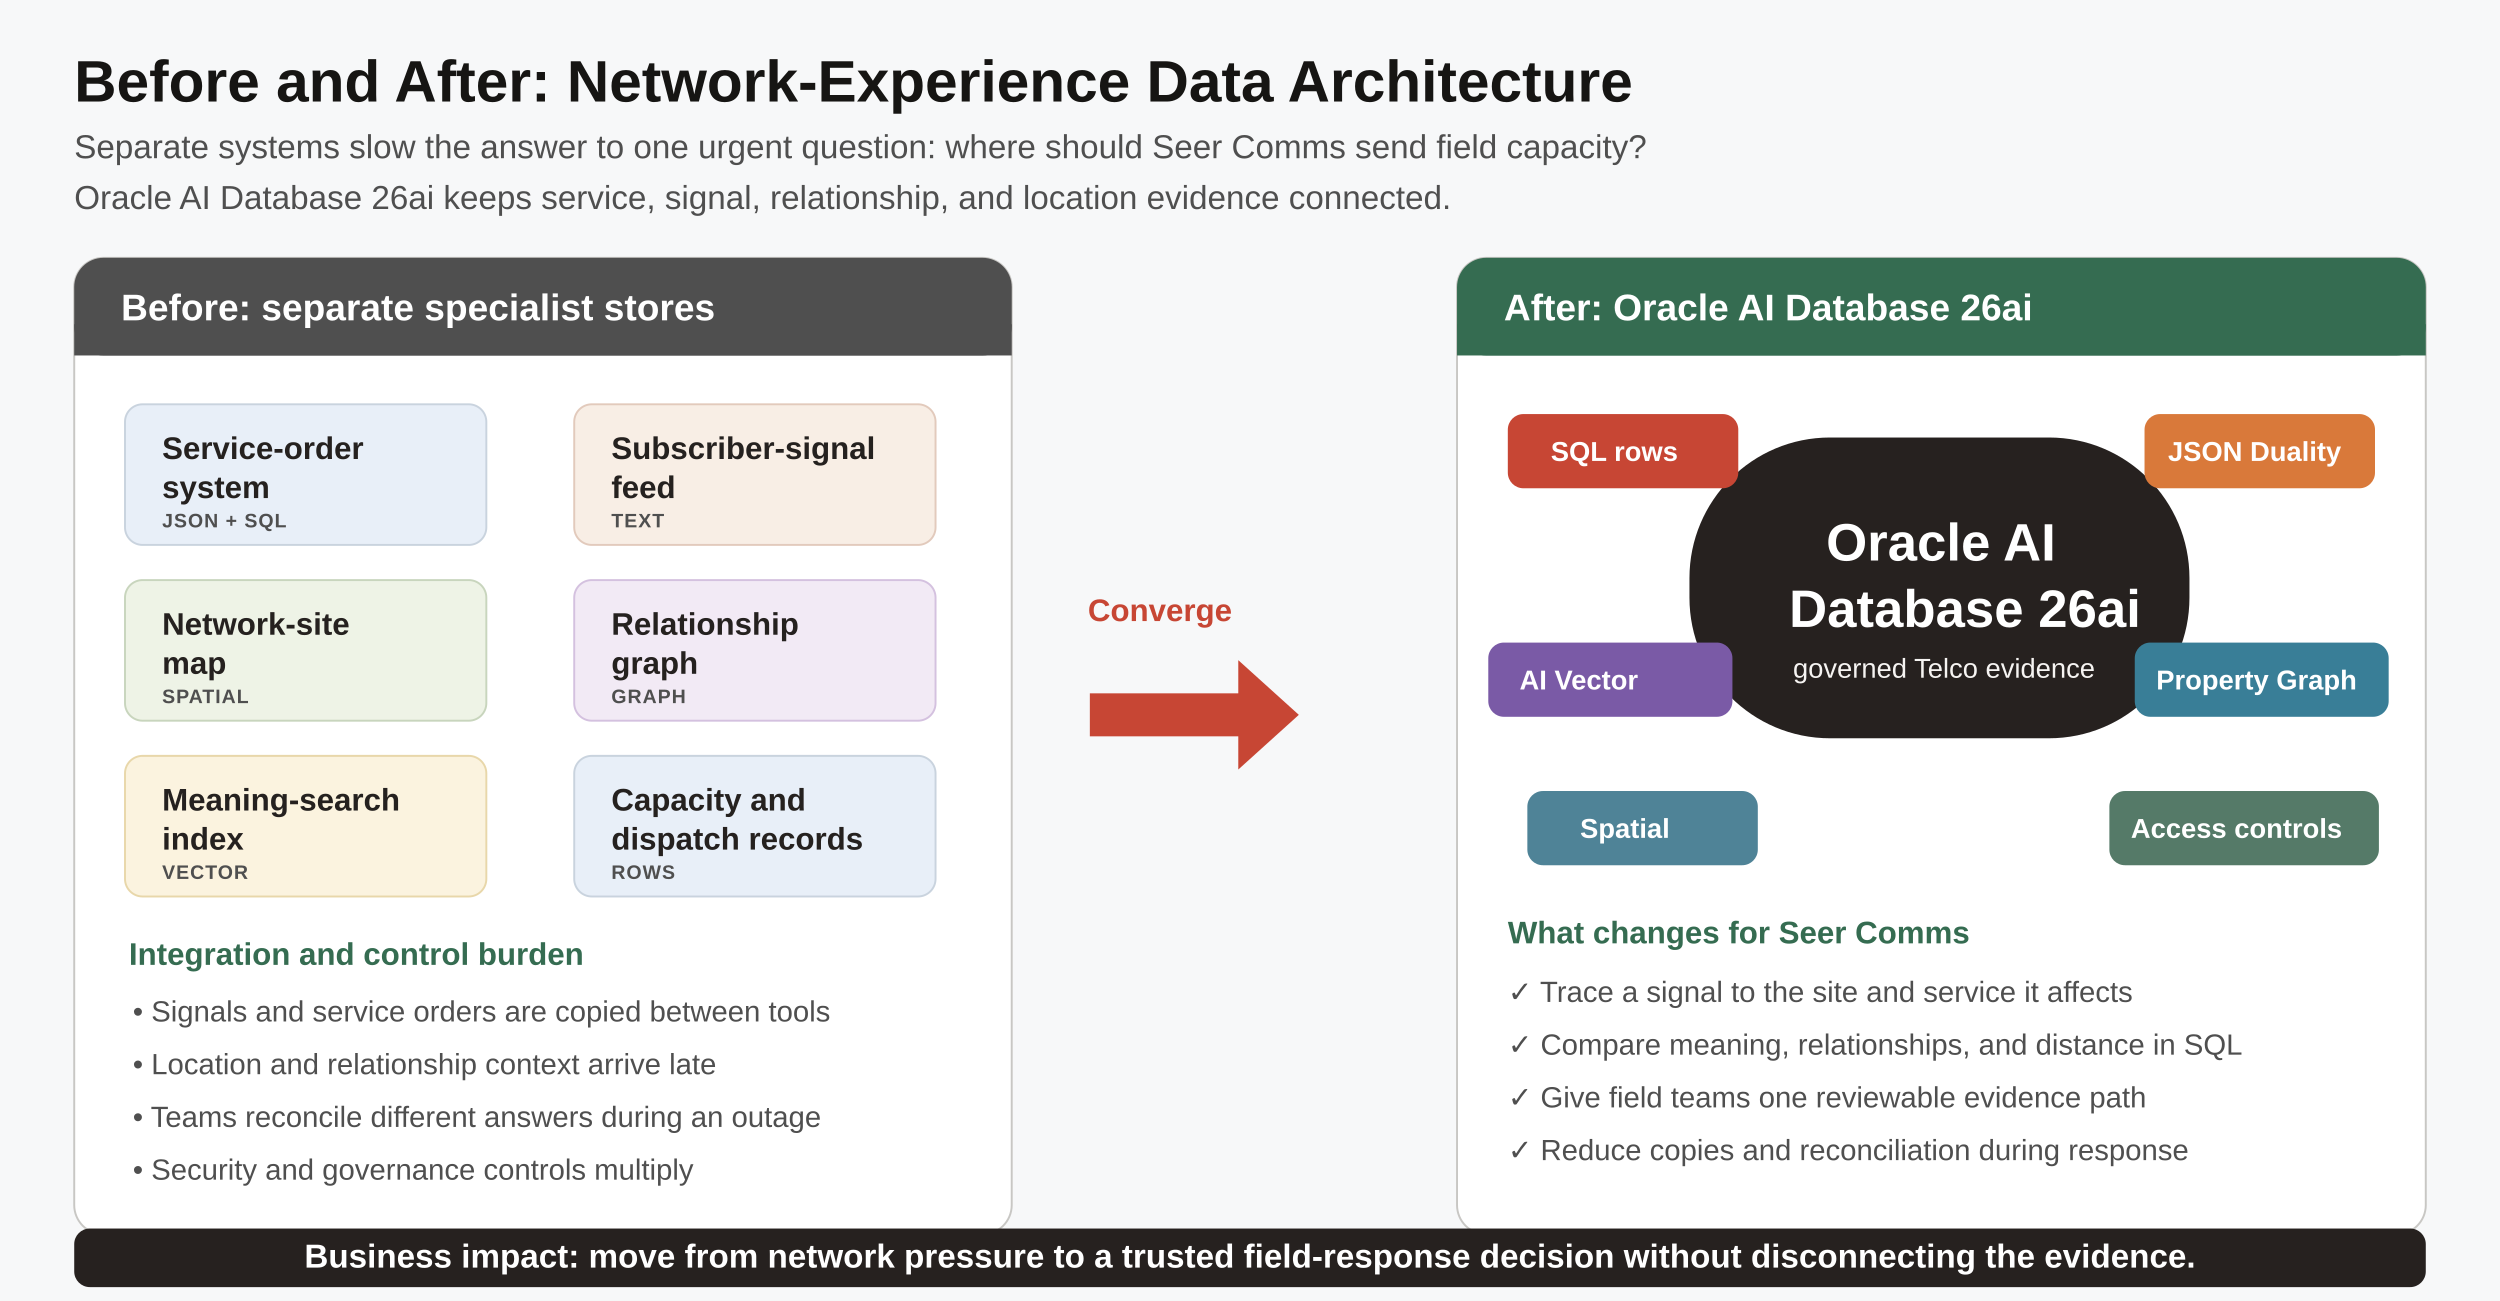
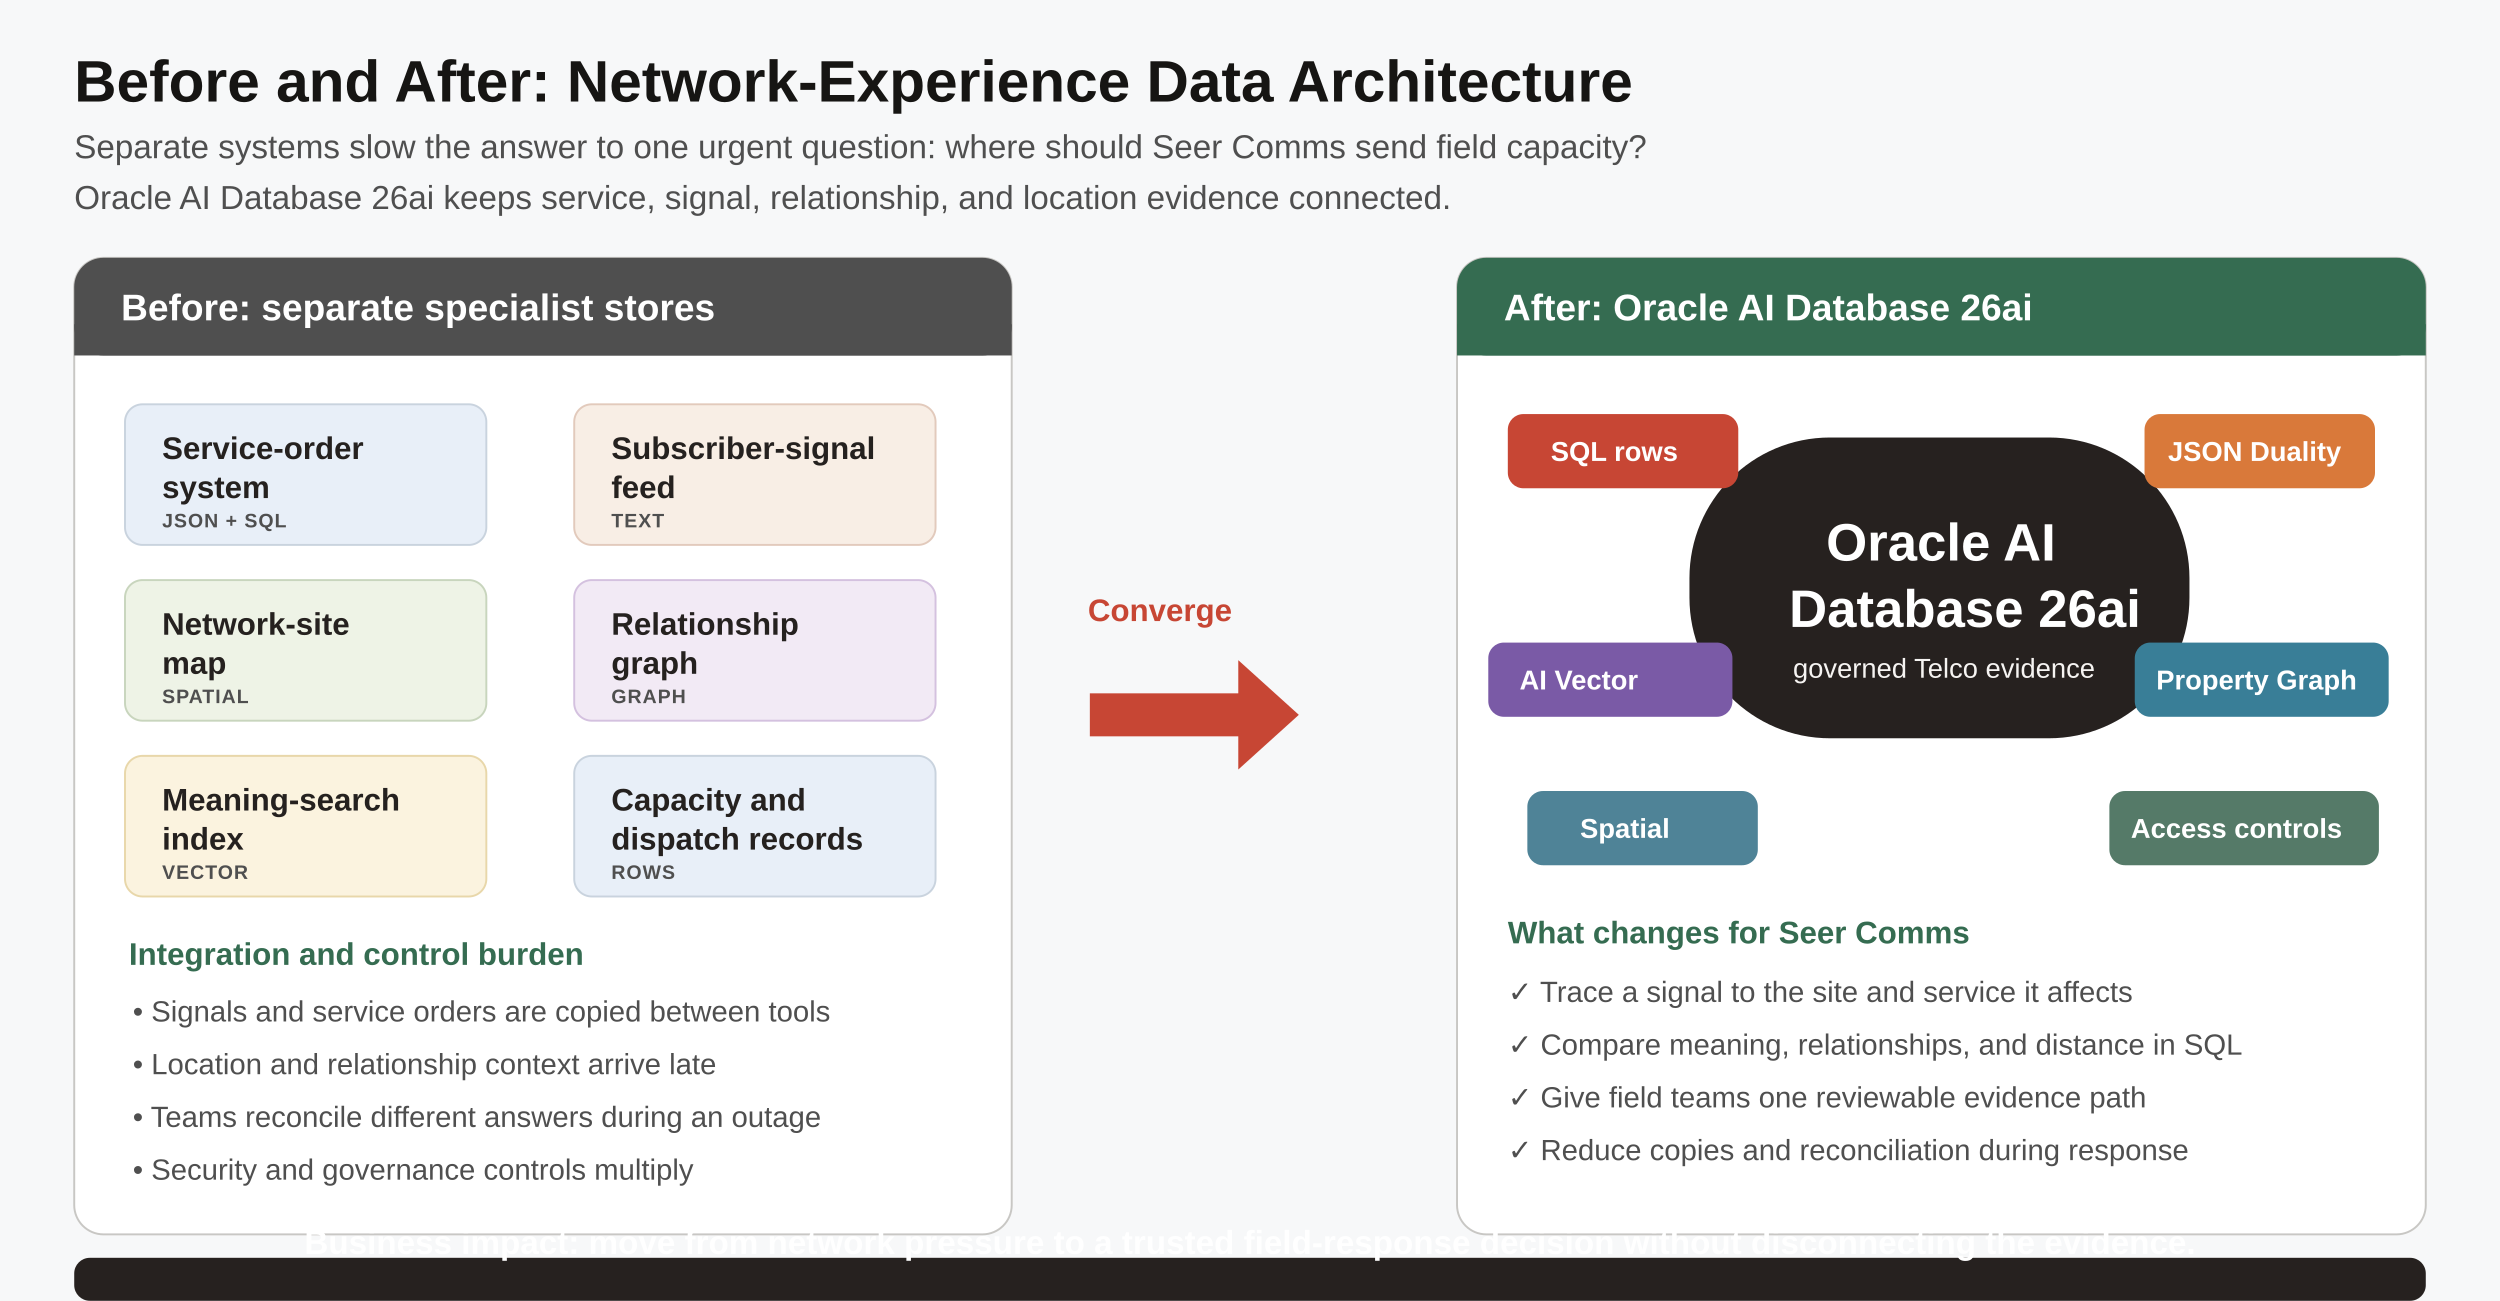
<svg xmlns="http://www.w3.org/2000/svg" width="1280" height="666" viewBox="0 0 1280 666" role="img" aria-labelledby="title desc">
  <style>
    .title{font:700 30px Arial,sans-serif;fill:#161513}.sub{font:17px Arial,sans-serif;fill:#4f4f4f}.bar{font:700 19px Arial,sans-serif;fill:#fff}.box{font:600 16px Arial,sans-serif;fill:#25211f}.chip{font:700 10px Arial,sans-serif;fill:#4f4f4f;letter-spacing:.5px}.head{font:700 16px Arial,sans-serif;fill:#356c51}.small{font:15px Arial,sans-serif;fill:#4f4f4f}.pill{font:700 14px Arial,sans-serif;fill:#fff}.db{font:700 27px Arial,sans-serif;fill:#fff}.footer{font:600 17px Arial,sans-serif;fill:#fff}
  </style>
  <rect width="1280" height="666" fill="#f7f8f9" />
  <text x="38" y="52" class="title">Before and After: Network-Experience Data Architecture</text>
  <text x="38" y="81" class="sub">Separate systems slow the answer to one urgent question: where should Seer Comms send field capacity?</text>
  <text x="38" y="107" class="sub">Oracle AI Database 26ai keeps service, signal, relationship, and location evidence connected.</text>
  <rect x="38" y="132" width="480" height="500" rx="15" fill="#fff" stroke="#c8c7c4" />
  <rect x="38" y="132" width="480" height="50" rx="15" fill="#4f4f4f" />
  <rect x="38" y="166" width="480" height="16" fill="#4f4f4f" />
  <text x="62" y="164" class="bar">Before: separate specialist stores</text>
  <g>
    <rect x="64" y="207" width="185" height="72" rx="9" fill="#e8eff8" stroke="#c9d3de" />
    <text x="83" y="235" class="box">Service-order</text>
    <text x="83" y="255" class="box">system</text>
    <text x="83" y="270" class="chip">JSON + SQL</text>
    <rect x="294" y="207" width="185" height="72" rx="9" fill="#f8eee5" stroke="#e2cabc" />
    <text x="313" y="235" class="box">Subscriber-signal</text>
    <text x="313" y="255" class="box">feed</text>
    <text x="313" y="270" class="chip">TEXT</text>
    <rect x="64" y="297" width="185" height="72" rx="9" fill="#eef3e6" stroke="#c8d5bd" />
    <text x="83" y="325" class="box">Network-site</text>
    <text x="83" y="345" class="box">map</text>
    <text x="83" y="360" class="chip">SPATIAL</text>
    <rect x="294" y="297" width="185" height="72" rx="9" fill="#f2eaf5" stroke="#d4c1df" />
    <text x="313" y="325" class="box">Relationship</text>
    <text x="313" y="345" class="box">graph</text>
    <text x="313" y="360" class="chip">GRAPH</text>
    <rect x="64" y="387" width="185" height="72" rx="9" fill="#fbf3df" stroke="#e8d7aa" />
    <text x="83" y="415" class="box">Meaning-search</text>
    <text x="83" y="435" class="box">index</text>
    <text x="83" y="450" class="chip">VECTOR</text>
    <rect x="294" y="387" width="185" height="72" rx="9" fill="#e8eff8" stroke="#c9d3de" />
    <text x="313" y="415" class="box">Capacity and</text>
    <text x="313" y="435" class="box">dispatch records</text>
    <text x="313" y="450" class="chip">ROWS</text>
  </g>
  <text x="66" y="494" class="head" fill="#a22e20">Integration and control burden</text>
  <g class="small">
    <text x="68" y="523">• Signals and service orders are copied between tools</text>
    <text x="68" y="550">• Location and relationship context arrive late</text>
    <text x="68" y="577">• Teams reconcile different answers during an outage</text>
    <text x="68" y="604">• Security and governance controls multiply</text>
  </g>
  <path d="M558 355h76v-17l31 28-31 28v-17h-76z" fill="#c74634" />
  <text x="557" y="318" font-family="Arial,sans-serif" font-size="16" font-weight="700" fill="#c74634">Converge</text>
  <rect x="746" y="132" width="496" height="500" rx="15" fill="#fff" stroke="#c8c7c4" />
  <rect x="746" y="132" width="496" height="50" rx="15" fill="#356c51" />
  <rect x="746" y="166" width="496" height="16" fill="#356c51" />
  <text x="770" y="164" class="bar">After: Oracle AI Database 26ai</text>
  <rect x="865" y="224" width="256" height="154" rx="72" fill="#26211f" />
  <text x="935" y="287" class="db">Oracle AI</text>
  <text x="916" y="321" class="db">Database 26ai</text>
  <text x="918" y="347" font-family="Arial,sans-serif" font-size="14" fill="#f6f4f2">governed Telco evidence</text>
  <rect x="772" y="212" width="118" height="38" rx="8" fill="#c74634" />
  <text x="794" y="236" class="pill">SQL rows</text>
  <rect x="1098" y="212" width="118" height="38" rx="8" fill="#d9793a" />
  <text x="1110" y="236" class="pill">JSON Duality</text>
  <rect x="762" y="329" width="125" height="38" rx="8" fill="#7a5aa6" />
  <text x="778" y="353" class="pill">AI Vector</text>
  <rect x="1093" y="329" width="130" height="38" rx="8" fill="#397e97" />
  <text x="1104" y="353" class="pill">Property Graph</text>
  <rect x="782" y="405" width="118" height="38" rx="8" fill="#4f8397" />
  <text x="809" y="429" class="pill">Spatial</text>
  <rect x="1080" y="405" width="138" height="38" rx="8" fill="#557a68" />
  <text x="1091" y="429" class="pill">Access controls</text>
  <text x="772" y="483" class="head">What changes for Seer Comms</text>
  <g class="small">
    <text x="772" y="513">✓ Trace a signal to the site and service it affects</text>
    <text x="772" y="540">✓ Compare meaning, relationships, and distance in SQL</text>
    <text x="772" y="567">✓ Give field teams one reviewable evidence path</text>
    <text x="772" y="594">✓ Reduce copies and reconciliation during response</text>
  </g>
-   <rect x="38" y="629" width="1204" height="30" rx="8" fill="#26211f" />
-   <text x="640" y="649" class="footer" text-anchor="middle">Business impact: move from network pressure to a trusted field-response decision without disconnecting the evidence.</text>
+   <rect x="38" y="644" width="1204" height="22" rx="8" fill="#26211f" />
+   <text x="640" y="642" class="footer" text-anchor="middle">Business impact: move from network pressure to a trusted field-response decision without disconnecting the evidence.</text>
</svg>
